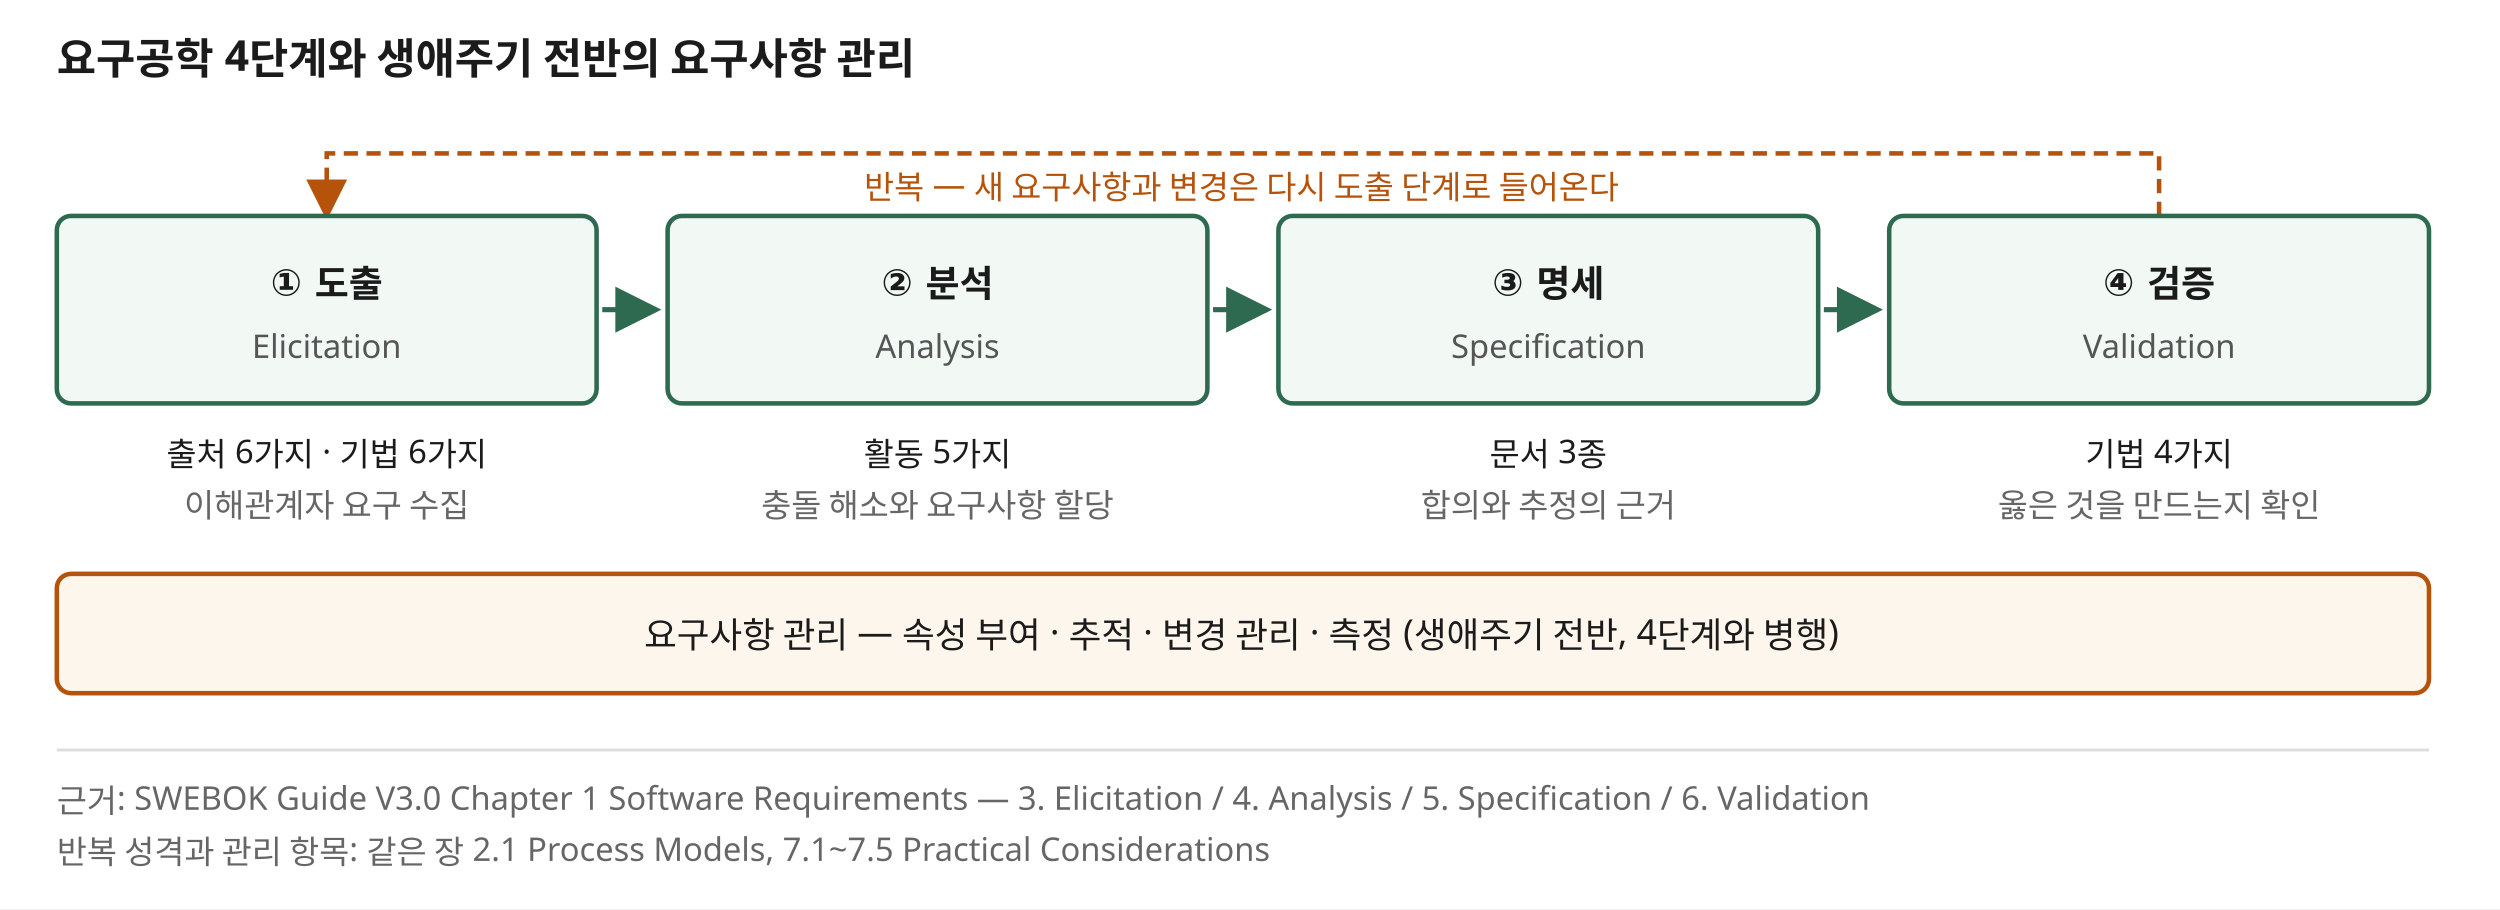
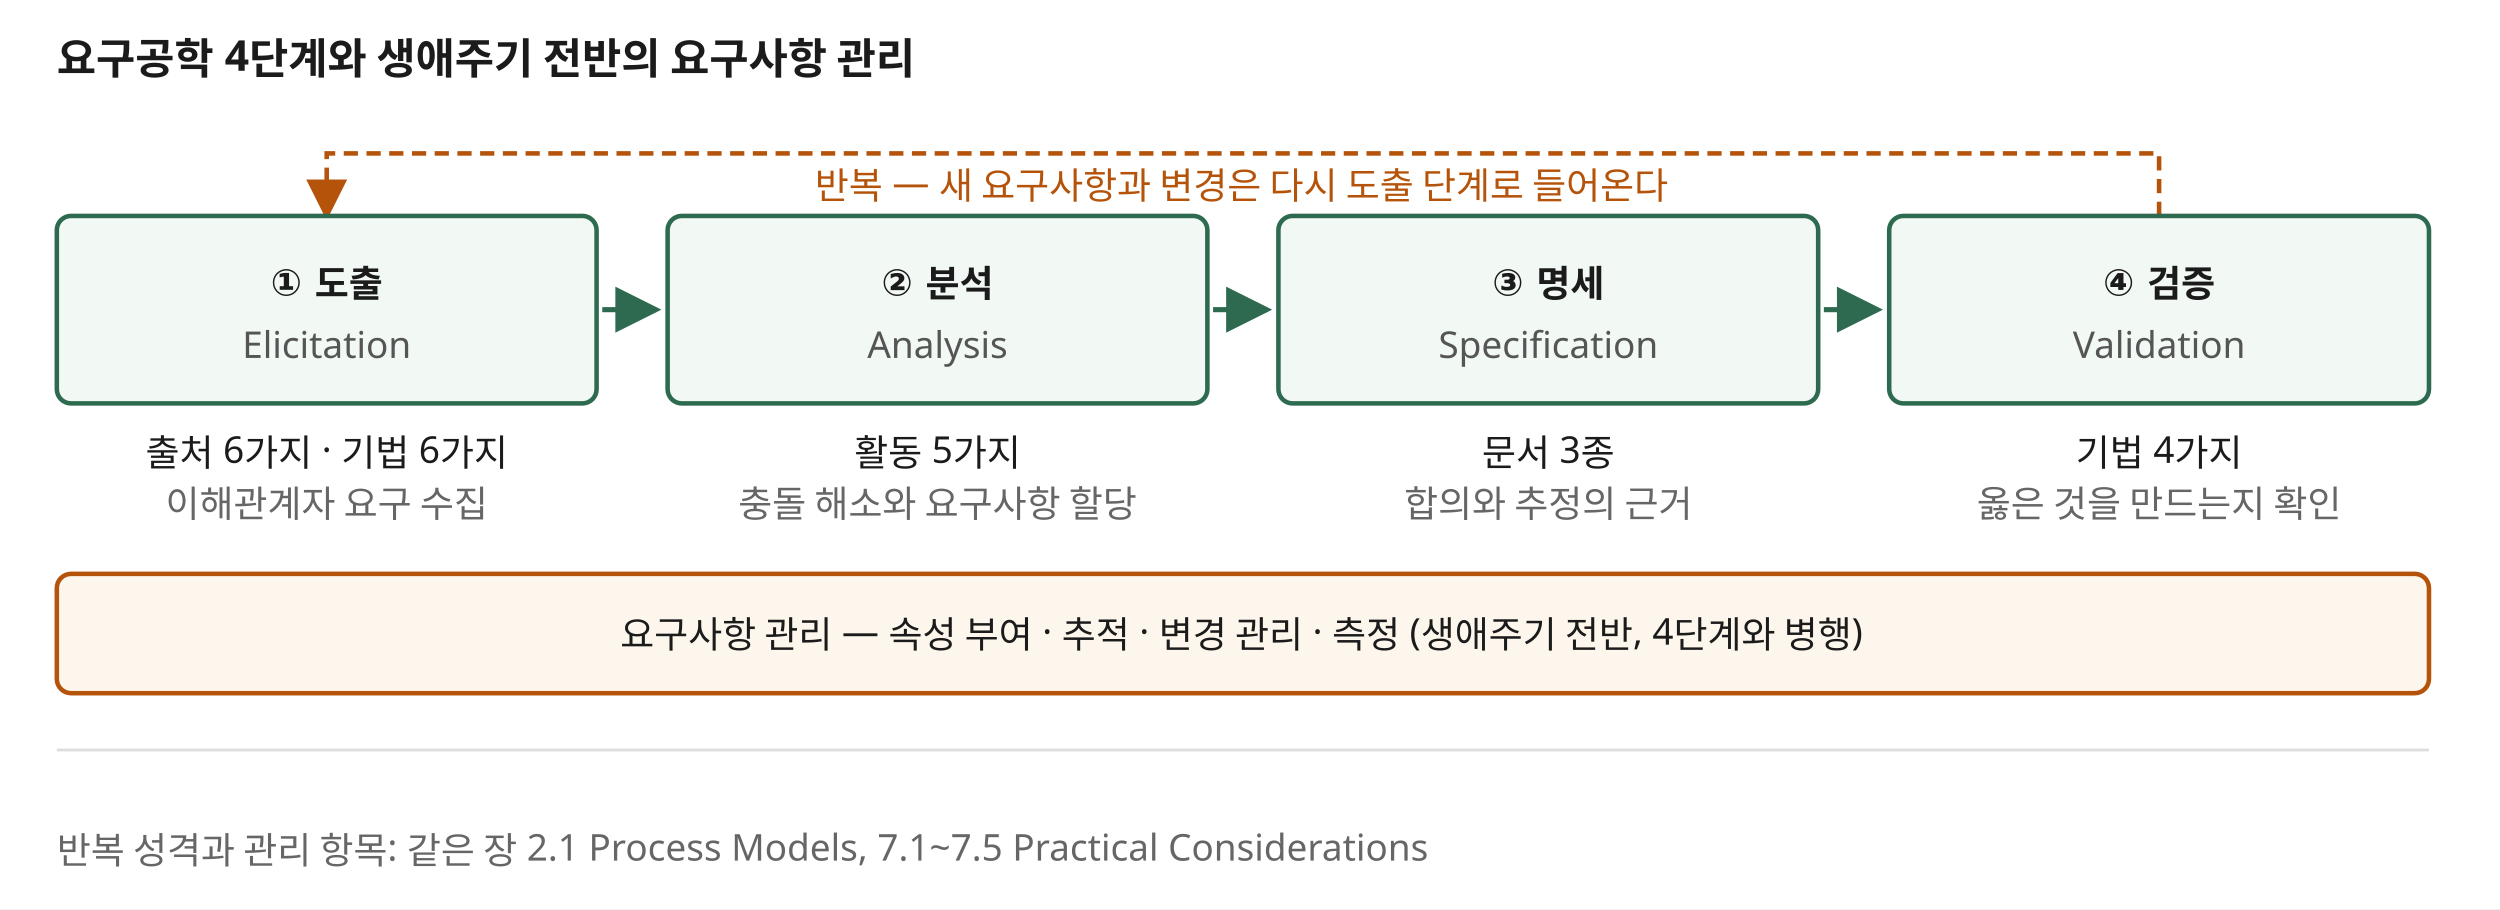
<svg xmlns="http://www.w3.org/2000/svg" width="880" height="320" viewBox="0 0 880 320" font-family="system-ui, 'Malgun Gothic', sans-serif">
  <rect x="0" y="0" width="880" height="320" fill="#ffffff" />
  <text x="20" y="26" font-size="15" font-weight="700" fill="#1b1b1b">요구공학 4단계와 생애주기 전반의 요구사항 관리</text>
  <defs>
    <marker id="arrowFwd" markerWidth="9" markerHeight="9" refX="8" refY="4.5" orient="auto">
      <path d="M0,0 L9,4.5 L0,9 z" fill="#2d6a4f" />
    </marker>
    <marker id="arrowBack" markerWidth="9" markerHeight="9" refX="8" refY="4.5" orient="auto">
      <path d="M0,0 L9,4.5 L0,9 z" fill="#b45309" />
    </marker>
  </defs>
  <path d="M 760 76 L 760 54 L 115 54 L 115 76" fill="none" stroke="#b45309" stroke-width="1.6" stroke-dasharray="5 3" marker-end="url(#arrowBack)" />
-   <text x="437" y="70" font-size="11.5" text-anchor="middle" fill="#b45309">반복 — 새 요구사항과 변경은 다시 도출 단계로 들어온다</text>
+   <text x="437" y="70" font-size="13" text-anchor="middle" fill="#b45309">반복 — 새 요구사항과 변경은 다시 도출 단계로 들어온다</text>
  <rect x="20" y="76" width="190" height="66" rx="5" fill="#f2f8f4" stroke="#2d6a4f" stroke-width="1.6" />
  <text x="115" y="104" font-size="13" font-weight="600" text-anchor="middle" fill="#1b1b1b">① 도출</text>
-   <text x="115" y="126" font-size="11.5" text-anchor="middle" fill="#555555">Elicitation</text>
+   <text x="115" y="126" font-size="13" text-anchor="middle" fill="#555555">Elicitation</text>
  <line x1="212" y1="109" x2="231" y2="109" stroke="#2d6a4f" stroke-width="1.8" marker-end="url(#arrowFwd)" />
  <rect x="235" y="76" width="190" height="66" rx="5" fill="#f2f8f4" stroke="#2d6a4f" stroke-width="1.6" />
  <text x="330" y="104" font-size="13" font-weight="600" text-anchor="middle" fill="#1b1b1b">② 분석</text>
-   <text x="330" y="126" font-size="11.5" text-anchor="middle" fill="#555555">Analysis</text>
+   <text x="330" y="126" font-size="13" text-anchor="middle" fill="#555555">Analysis</text>
  <line x1="427" y1="109" x2="446" y2="109" stroke="#2d6a4f" stroke-width="1.8" marker-end="url(#arrowFwd)" />
  <rect x="450" y="76" width="190" height="66" rx="5" fill="#f2f8f4" stroke="#2d6a4f" stroke-width="1.6" />
  <text x="545" y="104" font-size="13" font-weight="600" text-anchor="middle" fill="#1b1b1b">③ 명세</text>
-   <text x="545" y="126" font-size="11.5" text-anchor="middle" fill="#555555">Specification</text>
+   <text x="545" y="126" font-size="13" text-anchor="middle" fill="#555555">Specification</text>
  <line x1="642" y1="109" x2="661" y2="109" stroke="#2d6a4f" stroke-width="1.8" marker-end="url(#arrowFwd)" />
  <rect x="665" y="76" width="190" height="66" rx="5" fill="#f2f8f4" stroke="#2d6a4f" stroke-width="1.6" />
  <text x="760" y="104" font-size="13" font-weight="600" text-anchor="middle" fill="#1b1b1b">④ 검증</text>
-   <text x="760" y="126" font-size="11.5" text-anchor="middle" fill="#555555">Validation</text>
-   <text x="115" y="164" font-size="11.5" text-anchor="middle" fill="#1b1b1b">출처 6가지 · 기법 6가지</text>
-   <text x="115" y="182" font-size="11.5" text-anchor="middle" fill="#666666">이해관계자 요구 수집</text>
-   <text x="330" y="164" font-size="11.5" text-anchor="middle" fill="#1b1b1b">활동 5가지</text>
-   <text x="330" y="182" font-size="11.5" text-anchor="middle" fill="#666666">충돌 해소와 요구사항 할당</text>
-   <text x="545" y="164" font-size="11.5" text-anchor="middle" fill="#1b1b1b">문서 3종</text>
-   <text x="545" y="182" font-size="11.5" text-anchor="middle" fill="#666666">합의와 추정의 근거</text>
-   <text x="760" y="164" font-size="11.5" text-anchor="middle" fill="#1b1b1b">기법 4가지</text>
-   <text x="760" y="182" font-size="11.5" text-anchor="middle" fill="#666666">옳은 것을 만드는지 확인</text>
+   <text x="760" y="126" font-size="13" text-anchor="middle" fill="#555555">Validation</text>
+   <text x="115" y="164" font-size="13" text-anchor="middle" fill="#1b1b1b">출처 6가지 · 기법 6가지</text>
+   <text x="115" y="182" font-size="13" text-anchor="middle" fill="#666666">이해관계자 요구 수집</text>
+   <text x="330" y="164" font-size="13" text-anchor="middle" fill="#1b1b1b">활동 5가지</text>
+   <text x="330" y="182" font-size="13" text-anchor="middle" fill="#666666">충돌 해소와 요구사항 할당</text>
+   <text x="545" y="164" font-size="13" text-anchor="middle" fill="#1b1b1b">문서 3종</text>
+   <text x="545" y="182" font-size="13" text-anchor="middle" fill="#666666">합의와 추정의 근거</text>
+   <text x="760" y="164" font-size="13" text-anchor="middle" fill="#1b1b1b">기법 4가지</text>
+   <text x="760" y="182" font-size="13" text-anchor="middle" fill="#666666">옳은 것을 만드는지 확인</text>
  <rect x="20" y="202" width="835" height="42" rx="5" fill="#fdf6ec" stroke="#b45309" stroke-width="1.6" />
-   <text x="437" y="228" font-size="12.5" text-anchor="middle" fill="#1b1b1b">요구사항 관리 — 속성 부여 · 추적 · 변경 관리 · 측정 (생애주기 전반, 4단계와 병행)</text>
+   <text x="437" y="228" font-size="13" text-anchor="middle" fill="#1b1b1b">요구사항 관리 — 속성 부여 · 추적 · 변경 관리 · 측정 (생애주기 전반, 4단계와 병행)</text>
  <line x1="20" y1="264" x2="855" y2="264" stroke="#dddddd" stroke-width="1" />
-   <text x="20" y="286" font-size="11.5" fill="#666666">근거: SWEBOK Guide V3.0 Chapter 1 Software Requirements — 3. Elicitation / 4. Analysis / 5. Specification / 6. Validation</text>
-   <text x="20" y="304" font-size="11.5" fill="#666666">반복 성격과 관리 항목: 같은 장 2.1 Process Models, 7.1~7.5 Practical Considerations</text>
+   <text x="20" y="304" font-size="13" fill="#666666">반복 성격과 관리 항목: 같은 장 2.1 Process Models, 7.1~7.5 Practical Considerations</text>
</svg>
